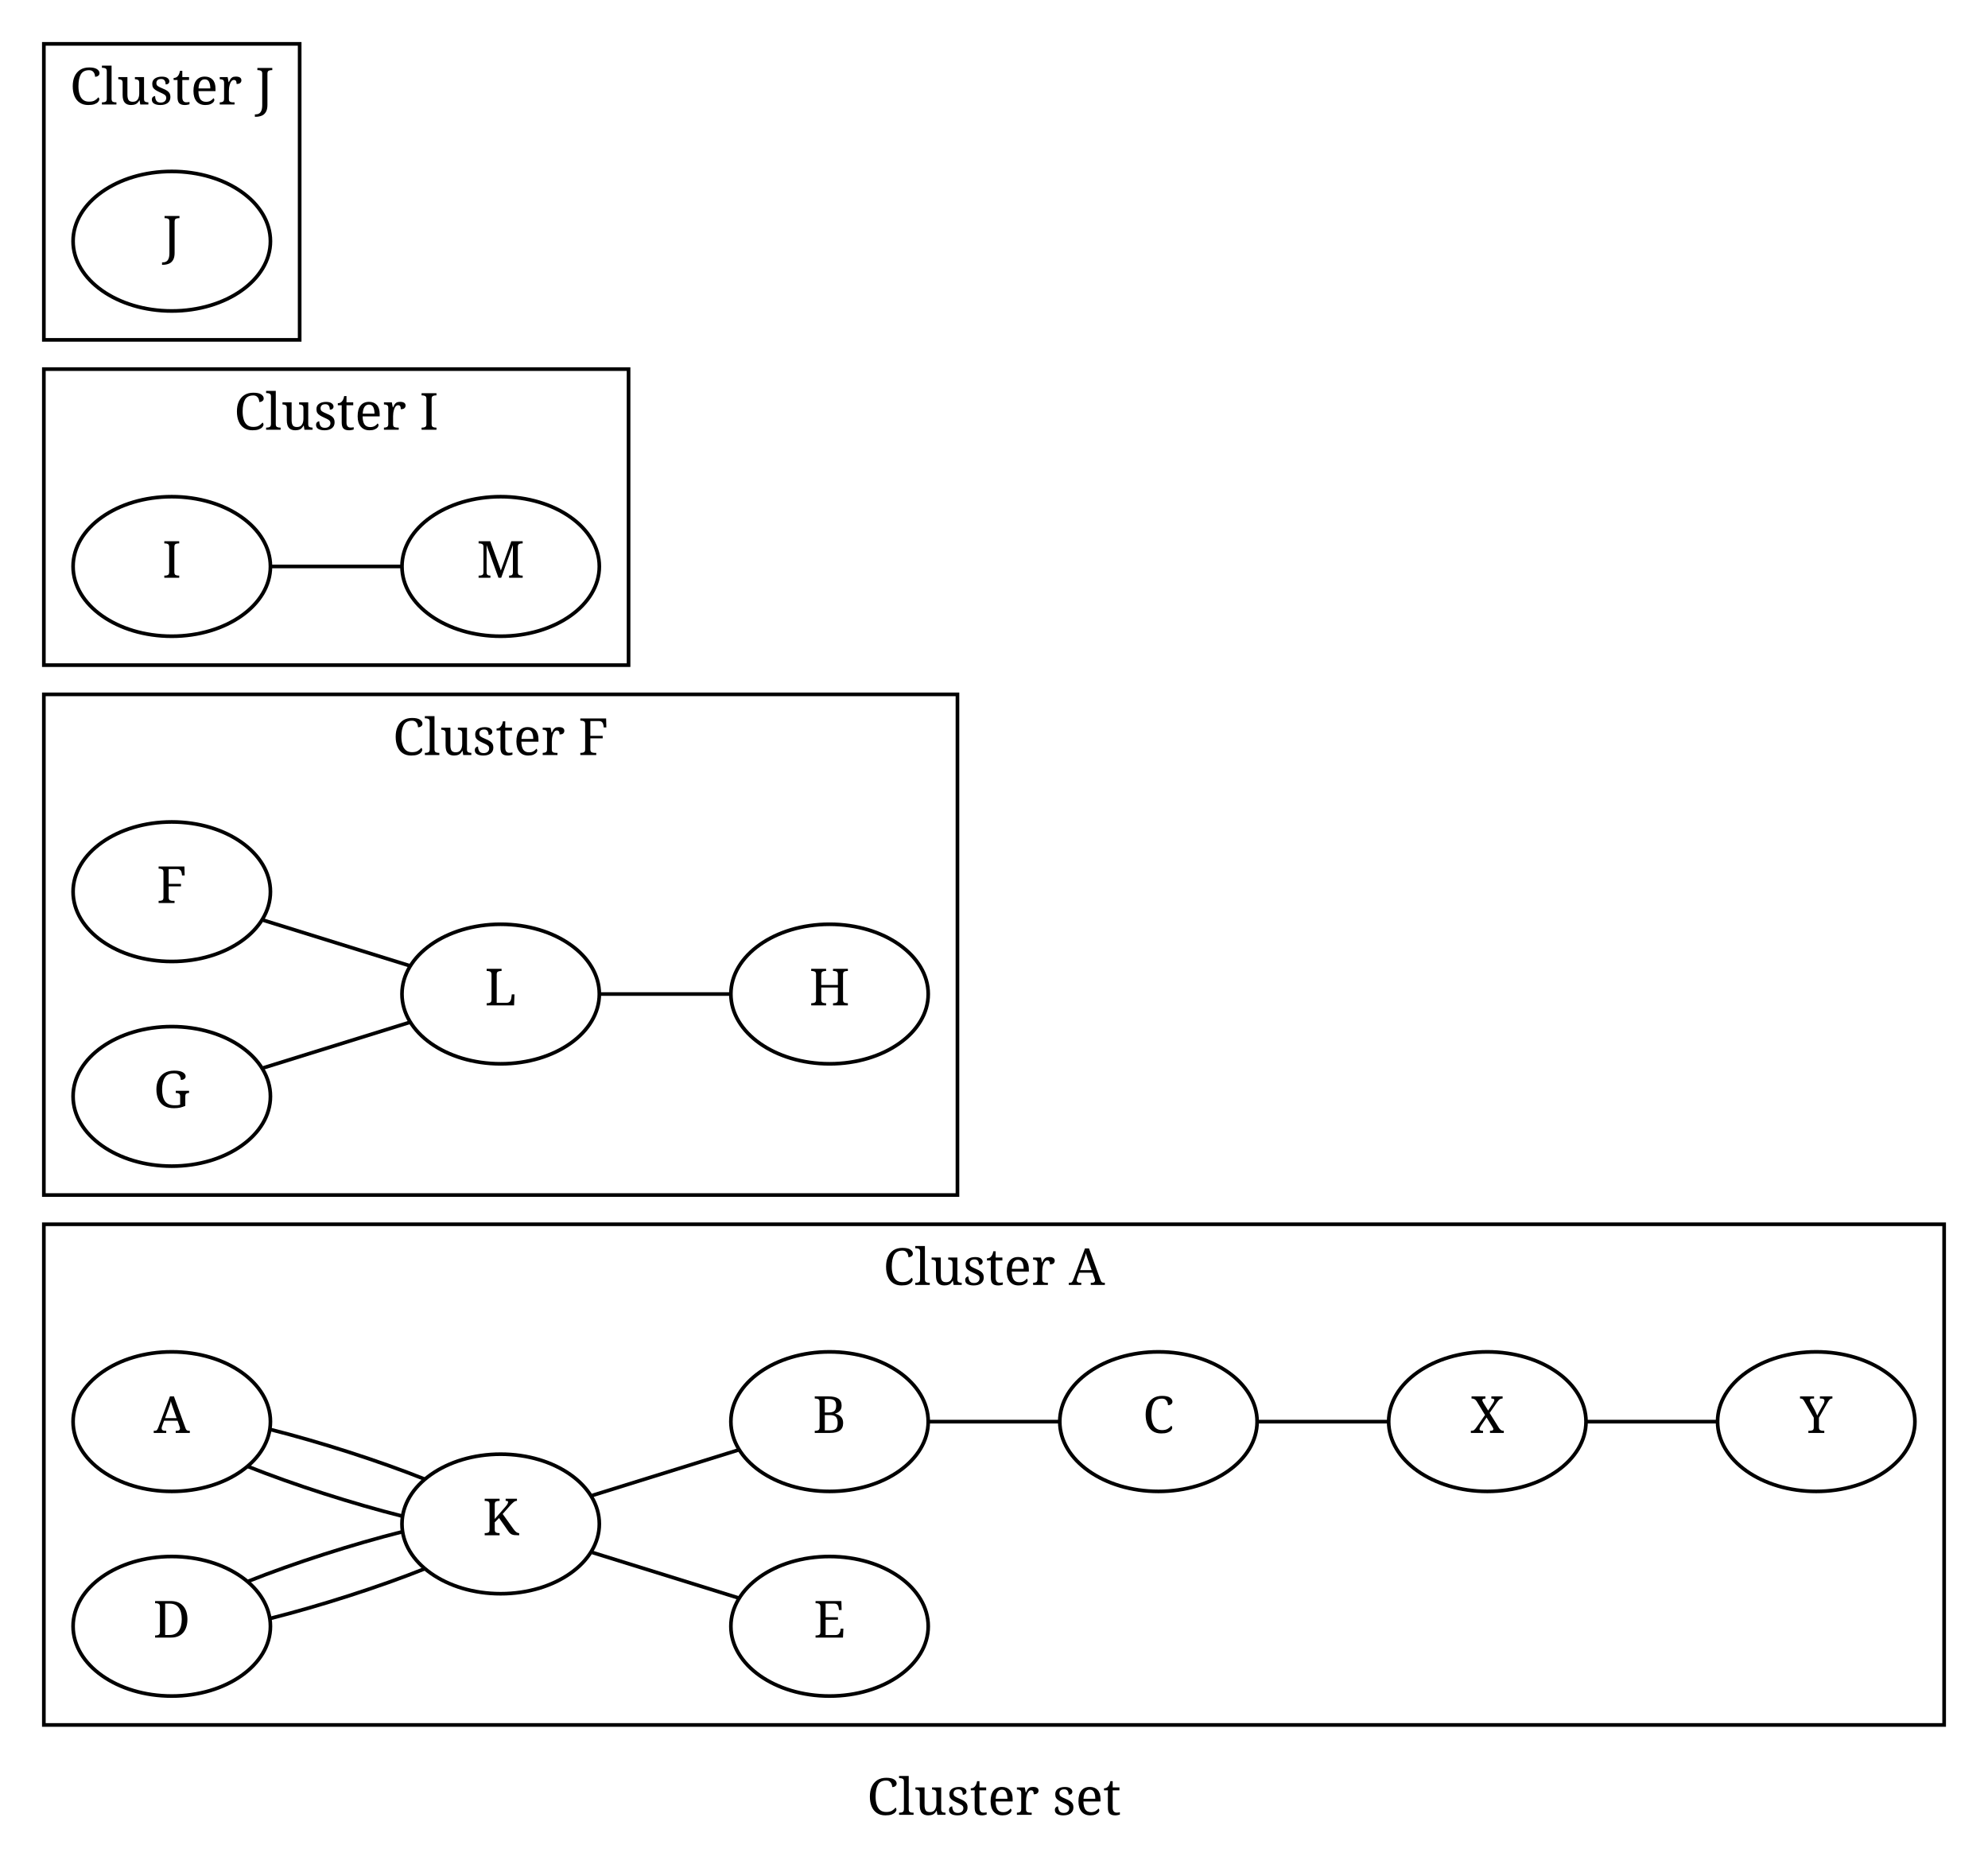
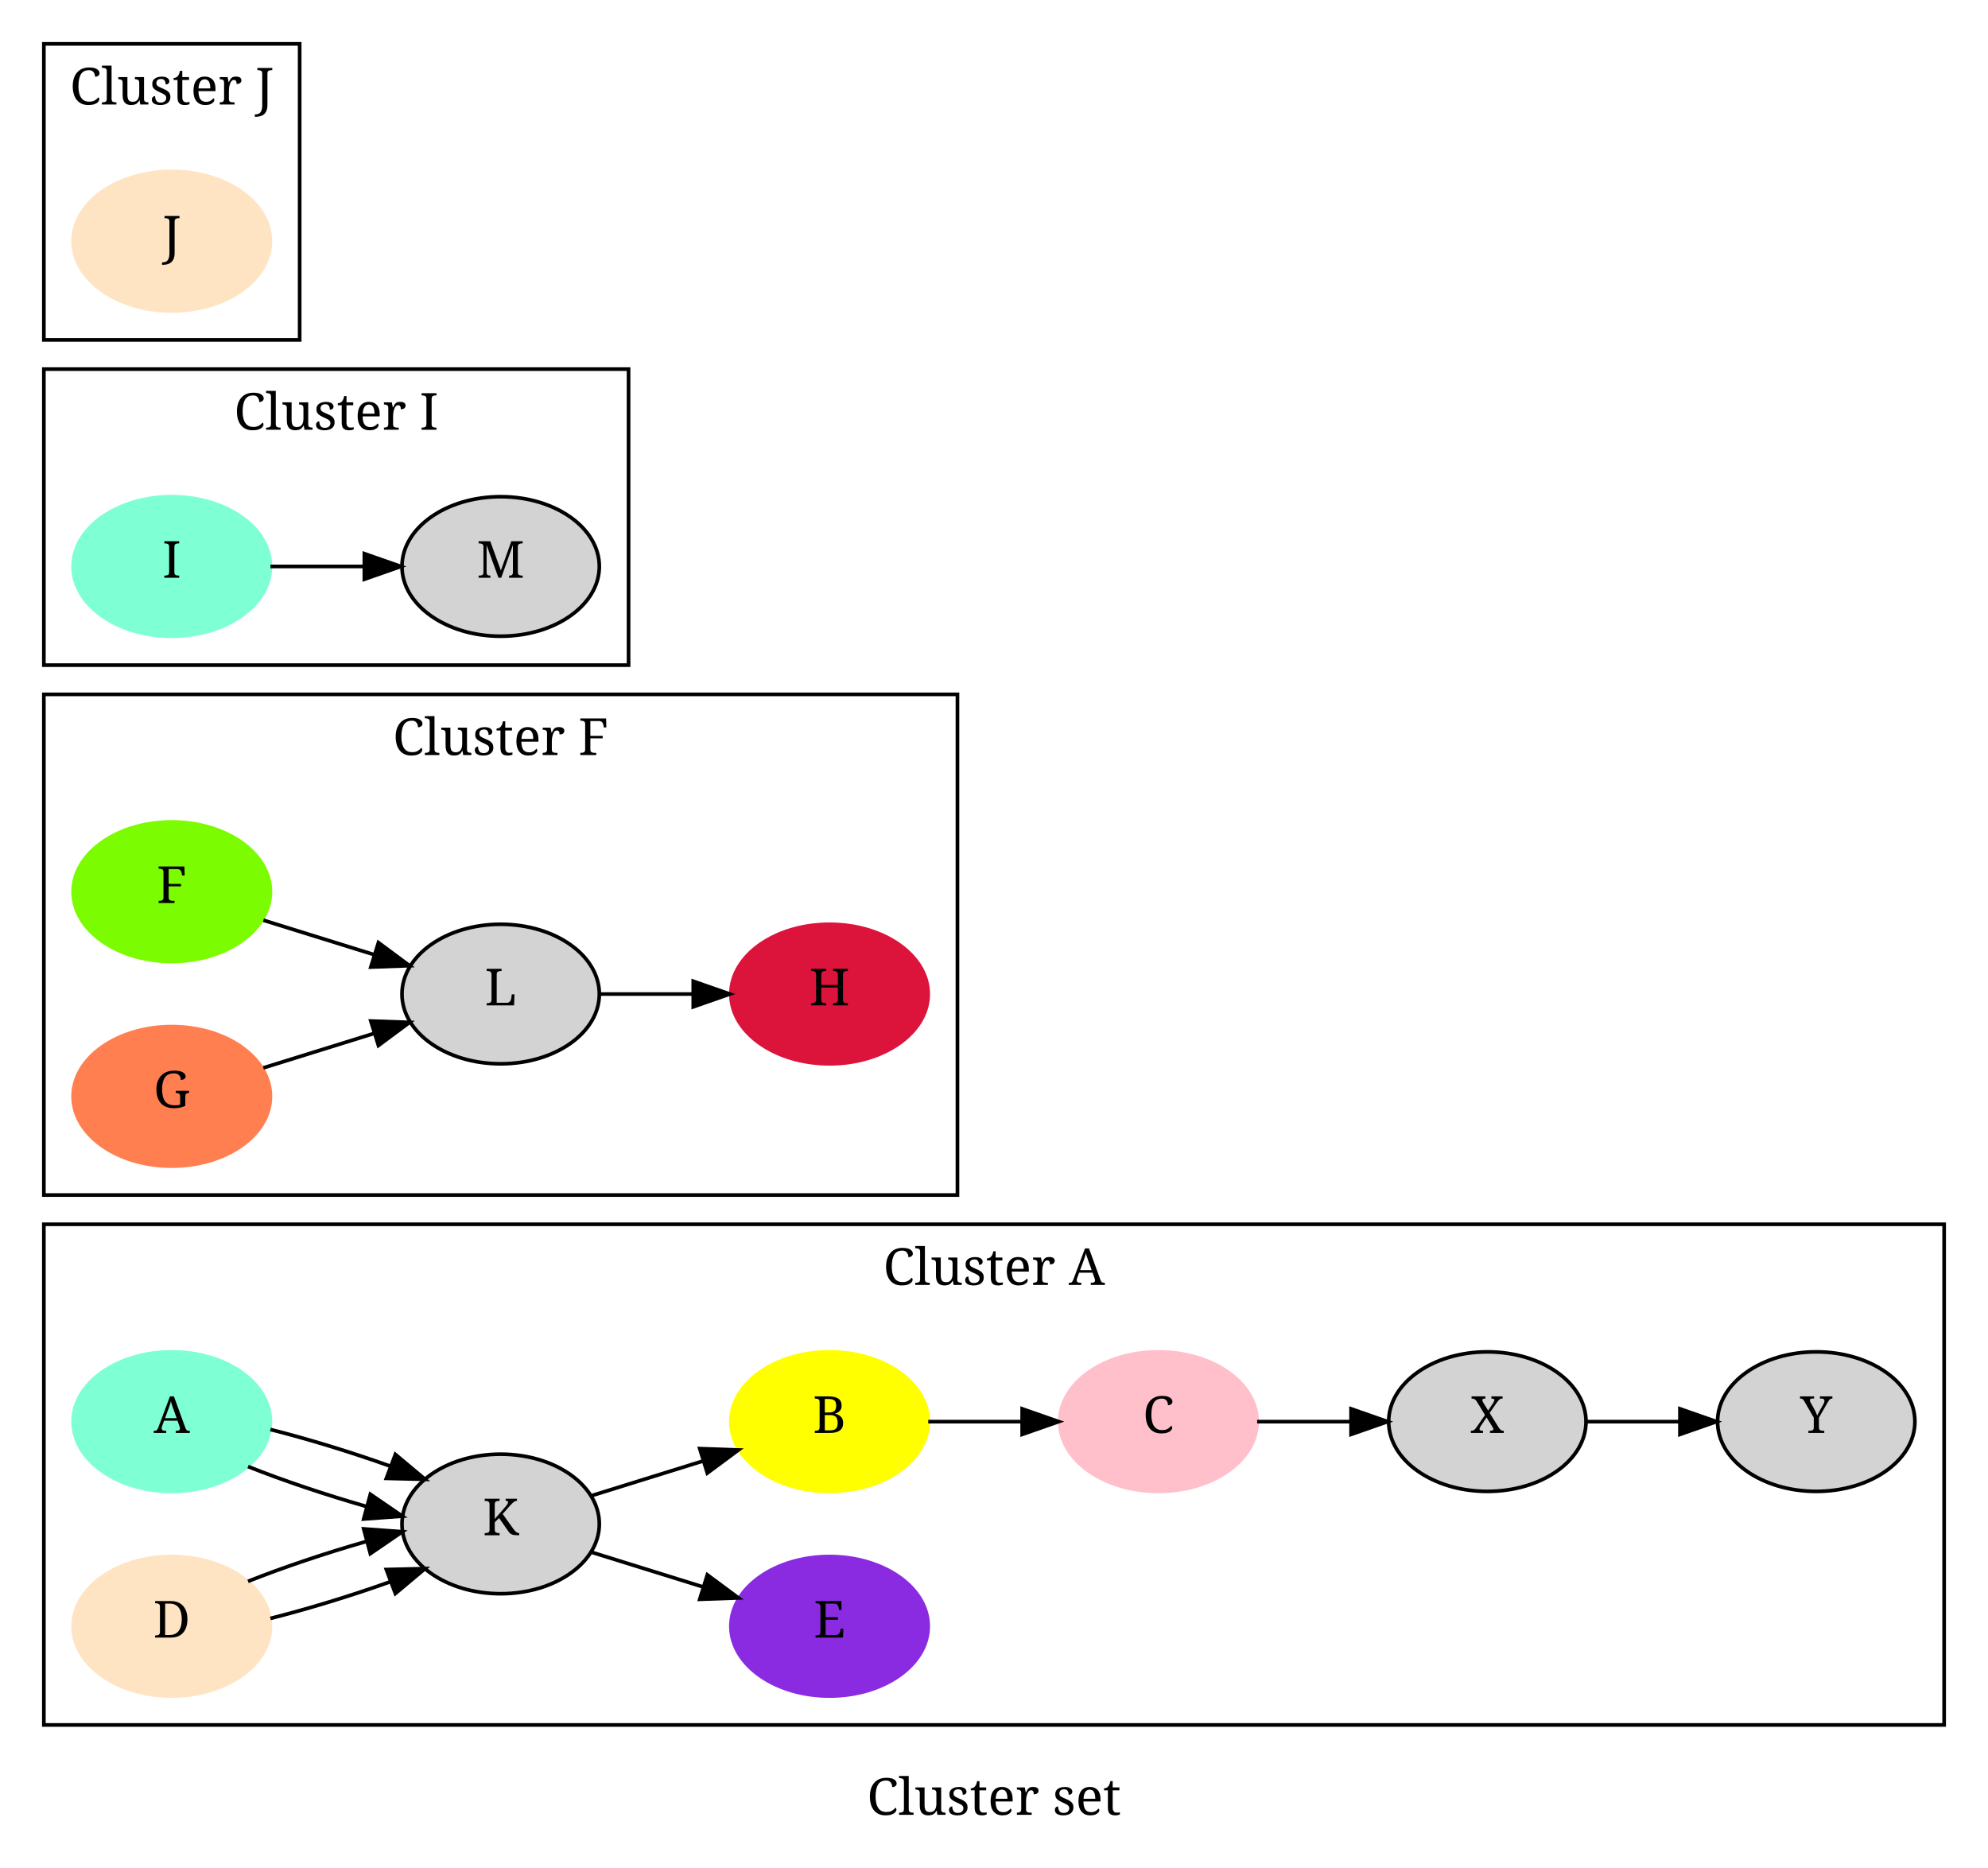
<svg xmlns="http://www.w3.org/2000/svg" width="544pt" height="511pt" viewBox="0.00 0.00 544.00 511.00">
  <g id="graph1" class="graph" transform="scale(1 1) rotate(0) translate(4 507)">
    <polygon fill="white" stroke="white" points="-4,5 -4,-507 541,-507 541,5 -4,5" />
    <text text-anchor="middle" x="268" y="-10.4" font-family="Times Roman,serif" font-size="14.00">Cluster set</text>
    <g id="graph2" class="cluster">
      <polygon fill="none" stroke="black" points="8,-35 8,-172 528,-172 528,-35 8,-35" />
      <text text-anchor="middle" x="268" y="-155.4" font-family="Times Roman,serif" font-size="14.00">Cluster A</text>
    </g>
    <g id="graph3" class="cluster">
      <polygon fill="none" stroke="black" points="8,-180 8,-317 258,-317 258,-180 8,-180" />
      <text text-anchor="middle" x="133" y="-300.4" font-family="Times Roman,serif" font-size="14.00">Cluster F</text>
    </g>
    <g id="graph4" class="cluster">
      <polygon fill="none" stroke="black" points="8,-325 8,-406 168,-406 168,-325 8,-325" />
      <text text-anchor="middle" x="88" y="-389.4" font-family="Times Roman,serif" font-size="14.00">Cluster I</text>
    </g>
    <g id="graph5" class="cluster">
      <polygon fill="none" stroke="black" points="8,-414 8,-495 78,-495 78,-414 8,-414" />
      <text text-anchor="middle" x="43" y="-478.4" font-family="Times Roman,serif" font-size="14.00">Cluster J</text>
    </g>
    <g id="node2" class="node">
-       <ellipse fill="none" stroke="black" cx="43" cy="-118" rx="27" ry="19.092" />
+       <ellipse fill="aquamarine" stroke="aquamarine" cx="43" cy="-118" rx="27" ry="19.092" />
      <text text-anchor="middle" x="43" y="-114.9" font-family="Times Roman,serif" font-size="14.00">A</text>
    </g>
    <g id="node3" class="node">
-       <ellipse fill="none" stroke="black" cx="133" cy="-90" rx="27" ry="19.092" />
+       <ellipse fill="lightgrey" stroke="black" cx="133" cy="-90" rx="27" ry="19.092" />
      <text text-anchor="middle" x="133" y="-86.9" font-family="Times Roman,serif" font-size="14.00">K</text>
    </g>
    <g id="edge3" class="edge">
-       <path fill="none" stroke="black" d="M63.874,-105.705C76.441,-100.699 92.571,-95.534 106.088,-92.133" />
+       <path fill="none" stroke="black" d="M63.874,-105.705C73.495,-101.872 85.206,-97.946 96.233,-94.79" />
+       <polygon fill="black" stroke="black" points="97.345,-98.115 106.088,-92.133 95.522,-91.357 97.345,-98.115" />
    </g>
    <g id="edge9" class="edge">
-       <path fill="none" stroke="black" d="M70.003,-115.844C83.569,-112.426 99.747,-107.239 112.312,-102.221" />
+       <path fill="none" stroke="black" d="M70.003,-115.844C80.283,-113.254 92.064,-109.648 102.635,-105.869" />
+       <polygon fill="black" stroke="black" points="104.189,-109.024 112.312,-102.221 101.72,-102.474 104.189,-109.024" />
    </g>
    <g id="node7" class="node">
-       <ellipse fill="none" stroke="black" cx="223" cy="-62" rx="27" ry="19.092" />
+       <ellipse fill="blueviolet" stroke="blueviolet" cx="223" cy="-62" rx="27" ry="19.092" />
      <text text-anchor="middle" x="223" y="-58.9" font-family="Times Roman,serif" font-size="14.00">E</text>
    </g>
    <g id="edge7" class="edge">
-       <path fill="none" stroke="black" d="M158.07,-82.2C170.553,-78.317 185.6,-73.636 198.064,-69.758" />
+       <path fill="none" stroke="black" d="M158.07,-82.2C167.432,-79.288 178.237,-75.926 188.312,-72.792" />
+       <polygon fill="black" stroke="black" points="189.556,-76.07 198.064,-69.758 187.476,-69.386 189.556,-76.07" />
    </g>
    <g id="node10" class="node">
-       <ellipse fill="none" stroke="black" cx="223" cy="-118" rx="27" ry="19.092" />
+       <ellipse fill="yellow" stroke="yellow" cx="223" cy="-118" rx="27" ry="19.092" />
      <text text-anchor="middle" x="223" y="-114.9" font-family="Times Roman,serif" font-size="14.00">B</text>
    </g>
    <g id="edge17" class="edge">
-       <path fill="none" stroke="black" d="M158.07,-97.8C170.553,-101.683 185.6,-106.364 198.064,-110.242" />
+       <path fill="none" stroke="black" d="M158.07,-97.8C167.432,-100.712 178.237,-104.074 188.312,-107.208" />
+       <polygon fill="black" stroke="black" points="187.476,-110.614 198.064,-110.242 189.556,-103.93 187.476,-110.614" />
    </g>
    <g id="node5" class="node">
-       <ellipse fill="none" stroke="black" cx="43" cy="-62" rx="27" ry="19.092" />
+       <ellipse fill="bisque" stroke="bisque" cx="43" cy="-62" rx="27" ry="19.092" />
      <text text-anchor="middle" x="43" y="-58.9" font-family="Times Roman,serif" font-size="14.00">D</text>
    </g>
    <g id="edge5" class="edge">
-       <path fill="none" stroke="black" d="M70.003,-64.156C83.569,-67.574 99.747,-72.761 112.312,-77.779" />
+       <path fill="none" stroke="black" d="M70.003,-64.156C80.283,-66.746 92.064,-70.352 102.635,-74.131" />
+       <polygon fill="black" stroke="black" points="101.72,-77.526 112.312,-77.779 104.189,-70.976 101.72,-77.526" />
    </g>
    <g id="edge15" class="edge">
-       <path fill="none" stroke="black" d="M63.874,-74.295C76.441,-79.301 92.571,-84.466 106.088,-87.867" />
+       <path fill="none" stroke="black" d="M63.874,-74.295C73.495,-78.128 85.206,-82.054 96.233,-85.21" />
+       <polygon fill="black" stroke="black" points="95.522,-88.643 106.088,-87.867 97.345,-81.885 95.522,-88.643" />
    </g>
    <g id="node11" class="node">
-       <ellipse fill="none" stroke="black" cx="313" cy="-118" rx="27" ry="19.092" />
+       <ellipse fill="pink" stroke="pink" cx="313" cy="-118" rx="27" ry="19.092" />
      <text text-anchor="middle" x="313" y="-114.9" font-family="Times Roman,serif" font-size="14.00">C</text>
    </g>
    <g id="edge11" class="edge">
-       <path fill="none" stroke="black" d="M250.003,-118C261.29,-118 274.387,-118 285.705,-118" />
+       <path fill="none" stroke="black" d="M250.003,-118C258.028,-118 266.967,-118 275.531,-118" />
+       <polygon fill="black" stroke="black" points="275.705,-121.5 285.705,-118 275.705,-114.5 275.705,-121.5" />
    </g>
    <g id="node13" class="node">
-       <ellipse fill="none" stroke="black" cx="403" cy="-118" rx="27" ry="19.092" />
+       <ellipse fill="lightgrey" stroke="black" cx="403" cy="-118" rx="27" ry="19.092" />
      <text text-anchor="middle" x="403" y="-114.9" font-family="Times Roman,serif" font-size="14.00">X</text>
    </g>
    <g id="edge13" class="edge">
-       <path fill="none" stroke="black" d="M340.003,-118C351.29,-118 364.387,-118 375.705,-118" />
+       <path fill="none" stroke="black" d="M340.003,-118C348.028,-118 356.967,-118 365.531,-118" />
+       <polygon fill="black" stroke="black" points="365.705,-121.5 375.705,-118 365.705,-114.5 365.705,-121.5" />
    </g>
    <g id="node17" class="node">
-       <ellipse fill="none" stroke="black" cx="493" cy="-118" rx="27" ry="19.092" />
+       <ellipse fill="lightgrey" stroke="black" cx="493" cy="-118" rx="27" ry="19.092" />
      <text text-anchor="middle" x="493" y="-114.9" font-family="Times Roman,serif" font-size="14.00">Y</text>
    </g>
    <g id="edge19" class="edge">
-       <path fill="none" stroke="black" d="M430.003,-118C441.29,-118 454.387,-118 465.705,-118" />
+       <path fill="none" stroke="black" d="M430.003,-118C438.028,-118 446.967,-118 455.531,-118" />
+       <polygon fill="black" stroke="black" points="455.705,-121.5 465.705,-118 455.705,-114.5 455.705,-121.5" />
    </g>
    <g id="node20" class="node">
-       <ellipse fill="none" stroke="black" cx="43" cy="-263" rx="27" ry="19.092" />
+       <ellipse fill="lawngreen" stroke="lawngreen" cx="43" cy="-263" rx="27" ry="19.092" />
      <text text-anchor="middle" x="43" y="-259.9" font-family="Times Roman,serif" font-size="14.00">F</text>
    </g>
    <g id="node21" class="node">
-       <ellipse fill="none" stroke="black" cx="133" cy="-235" rx="27" ry="19.092" />
+       <ellipse fill="lightgrey" stroke="black" cx="133" cy="-235" rx="27" ry="19.092" />
      <text text-anchor="middle" x="133" y="-231.9" font-family="Times Roman,serif" font-size="14.00">L</text>
    </g>
    <g id="edge22" class="edge">
-       <path fill="none" stroke="black" d="M68.07,-255.2C80.553,-251.317 95.6,-246.636 108.064,-242.758" />
+       <path fill="none" stroke="black" d="M68.07,-255.2C77.432,-252.288 88.237,-248.926 98.312,-245.792" />
+       <polygon fill="black" stroke="black" points="99.556,-249.07 108.064,-242.758 97.476,-242.386 99.556,-249.07" />
    </g>
    <g id="node25" class="node">
-       <ellipse fill="none" stroke="black" cx="223" cy="-235" rx="27" ry="19.092" />
+       <ellipse fill="crimson" stroke="crimson" cx="223" cy="-235" rx="27" ry="19.092" />
      <text text-anchor="middle" x="223" y="-231.9" font-family="Times Roman,serif" font-size="14.00">H</text>
    </g>
    <g id="edge26" class="edge">
-       <path fill="none" stroke="black" d="M160.003,-235C171.29,-235 184.387,-235 195.705,-235" />
+       <path fill="none" stroke="black" d="M160.003,-235C168.028,-235 176.967,-235 185.531,-235" />
+       <polygon fill="black" stroke="black" points="185.705,-238.5 195.705,-235 185.705,-231.5 185.705,-238.5" />
    </g>
    <g id="node23" class="node">
-       <ellipse fill="none" stroke="black" cx="43" cy="-207" rx="27" ry="19.092" />
+       <ellipse fill="coral" stroke="coral" cx="43" cy="-207" rx="27" ry="19.092" />
      <text text-anchor="middle" x="43" y="-203.9" font-family="Times Roman,serif" font-size="14.00">G</text>
    </g>
    <g id="edge24" class="edge">
-       <path fill="none" stroke="black" d="M68.07,-214.8C80.553,-218.683 95.6,-223.364 108.064,-227.242" />
+       <path fill="none" stroke="black" d="M68.07,-214.8C77.432,-217.712 88.237,-221.074 98.312,-224.208" />
+       <polygon fill="black" stroke="black" points="97.476,-227.614 108.064,-227.242 99.556,-220.93 97.476,-227.614" />
    </g>
    <g id="node28" class="node">
-       <ellipse fill="none" stroke="black" cx="43" cy="-352" rx="27" ry="19.092" />
+       <ellipse fill="aquamarine" stroke="aquamarine" cx="43" cy="-352" rx="27" ry="19.092" />
      <text text-anchor="middle" x="43" y="-348.9" font-family="Times Roman,serif" font-size="14.00">I</text>
    </g>
    <g id="node29" class="node">
-       <ellipse fill="none" stroke="black" cx="133" cy="-352" rx="27" ry="19.092" />
+       <ellipse fill="lightgrey" stroke="black" cx="133" cy="-352" rx="27" ry="19.092" />
      <text text-anchor="middle" x="133" y="-348.9" font-family="Times Roman,serif" font-size="14.00">M</text>
    </g>
    <g id="edge29" class="edge">
-       <path fill="none" stroke="black" d="M70.003,-352C81.29,-352 94.387,-352 105.705,-352" />
+       <path fill="none" stroke="black" d="M70.003,-352C78.028,-352 86.966,-352 95.531,-352" />
+       <polygon fill="black" stroke="black" points="95.705,-355.5 105.705,-352 95.705,-348.5 95.705,-355.5" />
    </g>
    <g id="node32" class="node">
-       <ellipse fill="none" stroke="black" cx="43" cy="-441" rx="27" ry="19.092" />
+       <ellipse fill="bisque" stroke="bisque" cx="43" cy="-441" rx="27" ry="19.092" />
      <text text-anchor="middle" x="43" y="-437.9" font-family="Times Roman,serif" font-size="14.00">J</text>
    </g>
  </g>
</svg>
